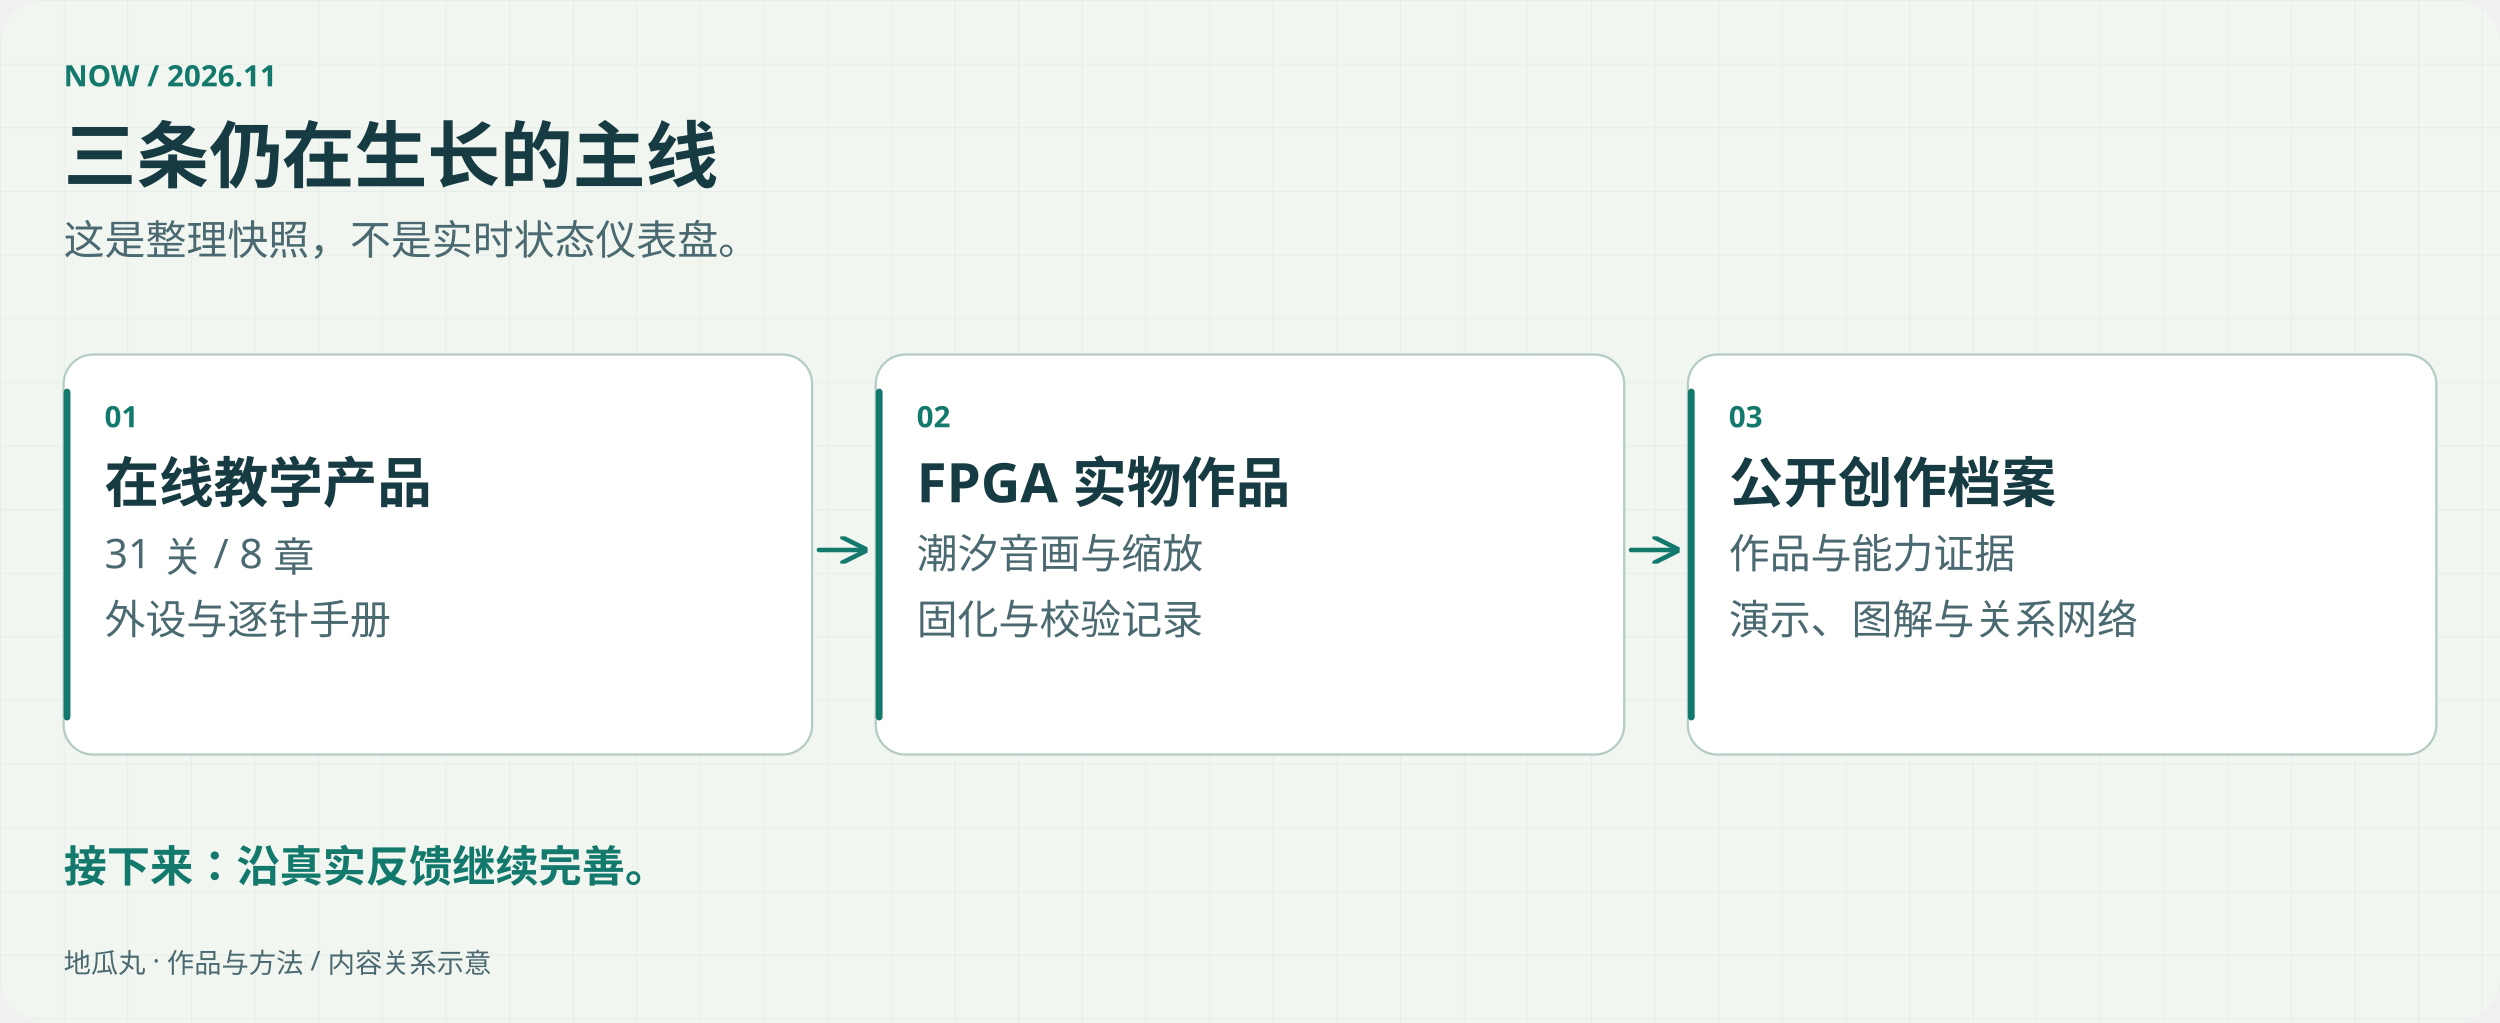
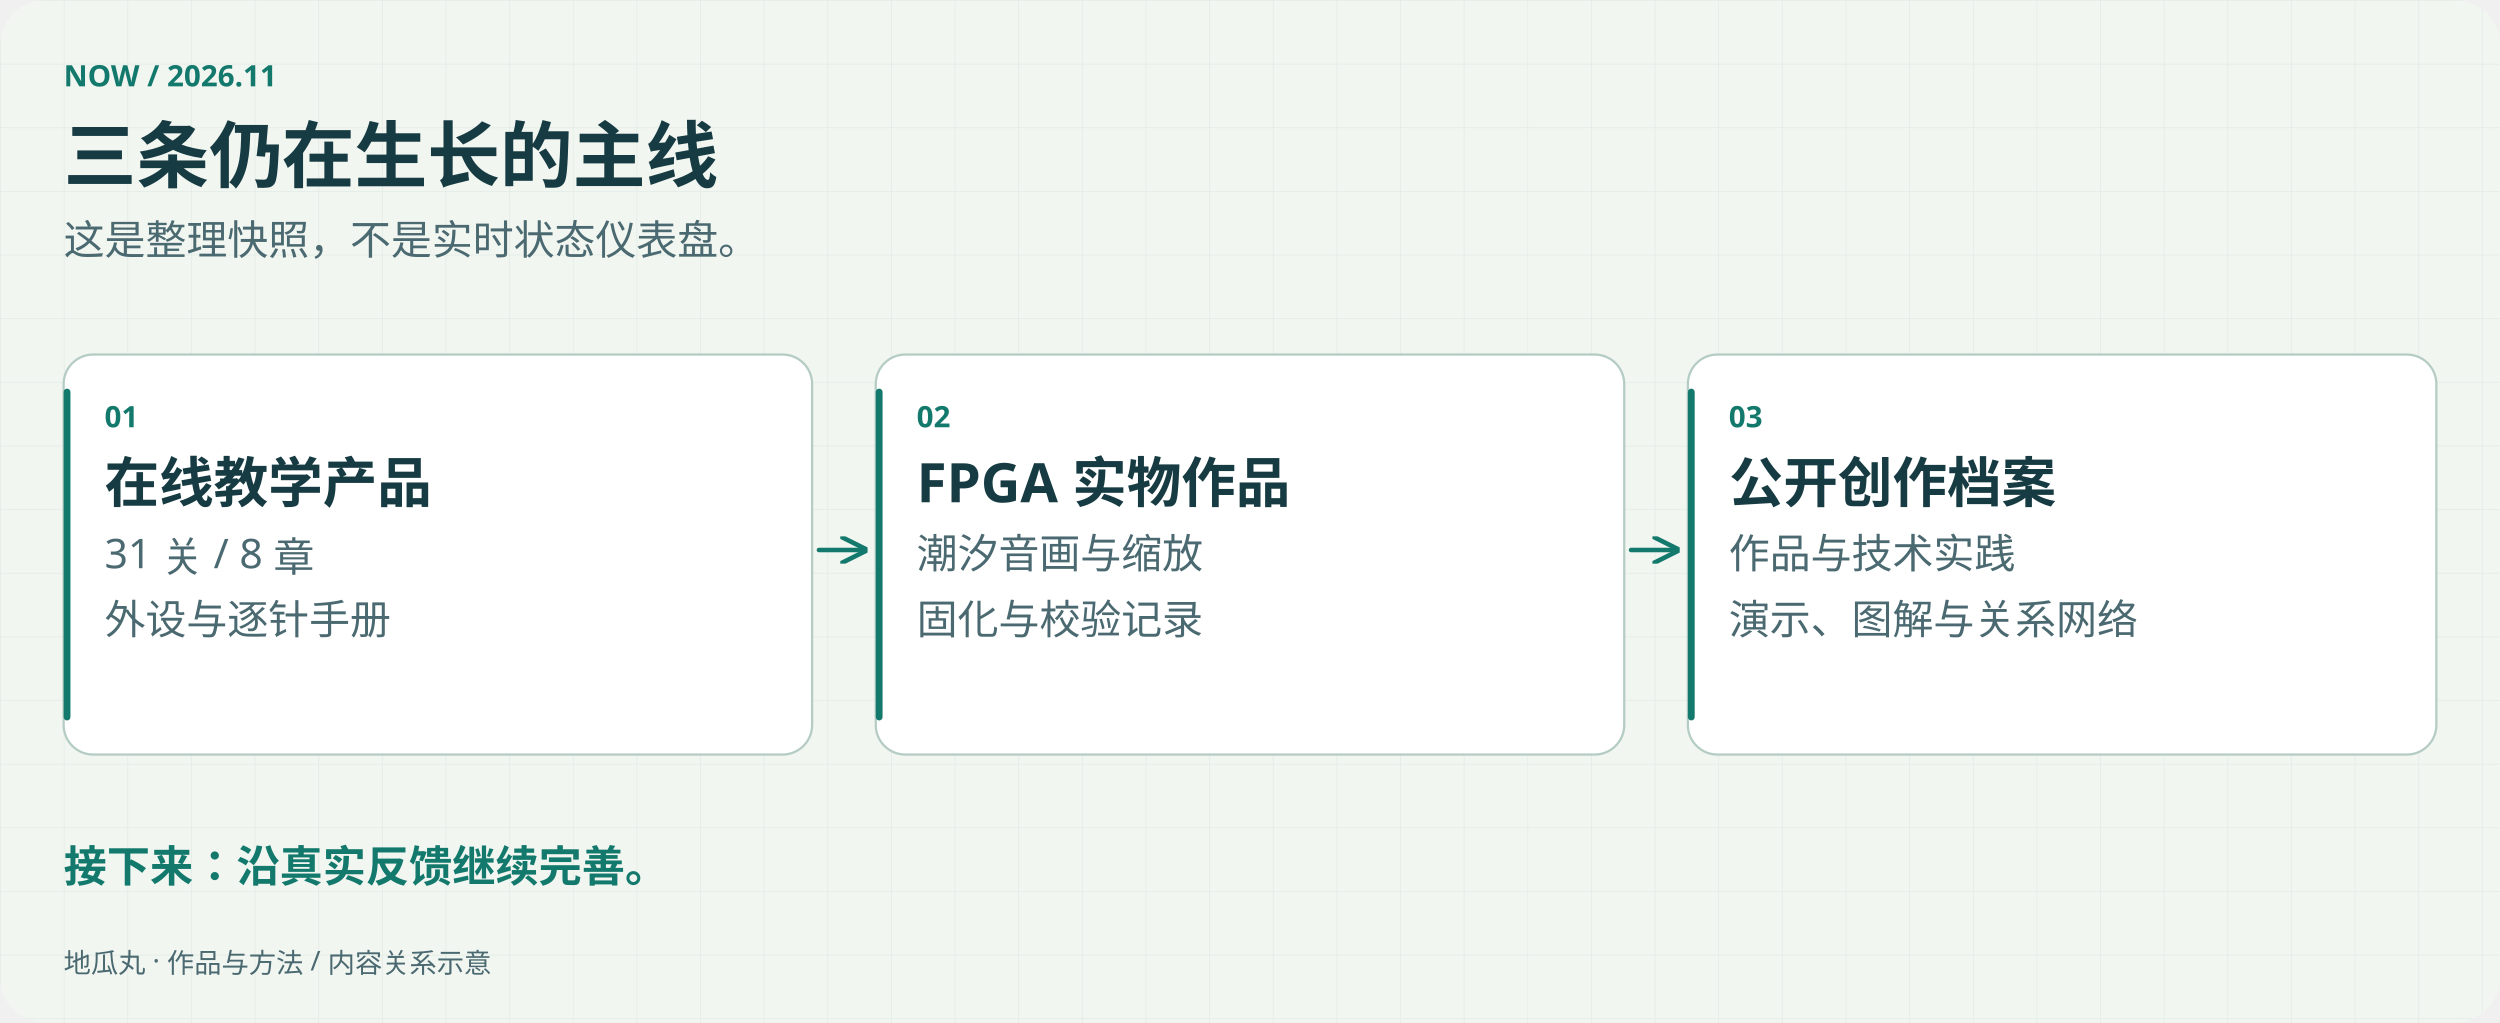
<svg xmlns="http://www.w3.org/2000/svg" width="1100" height="450" viewBox="0 0 1100 450" role="img" aria-labelledby="title desc">
  <defs>
    <pattern id="grid" width="28" height="28" patternUnits="userSpaceOnUse">
      <path d="M28 0H0V28" fill="none" stroke="#c5d9d2" stroke-width=".6" opacity=".4" />
    </pattern>
    <marker id="arrow" viewBox="0 0 10 10" refX="8" refY="5" markerWidth="6" markerHeight="6" orient="auto-start-reverse">
      <path d="M0 0L10 5L0 10" fill="none" stroke="#13796c" stroke-width="1.7" />
    </marker>
  </defs>
  <rect width="1100" height="450" rx="20" fill="#f2f6f1" />
  <rect width="1100" height="450" rx="20" fill="url(#grid)" />
  <g font-family="Microsoft YaHei,Segoe UI,sans-serif">
    <text x="28" y="38" fill="#13796c" font-size="13" font-weight="600" text-anchor="start">NOW / 2026.11</text>
    <text x="28" y="80" fill="#173b42" font-size="32" font-weight="700" text-anchor="start">三条仍在生长的主线</text>
    <text x="28" y="112" fill="#4b6970" font-size="18" font-weight="400" text-anchor="start">这是整理快照，不是实时状态仪表盘。</text>
    <rect x="28.0" y="156" width="329.333" height="176" rx="13" fill="#fff" stroke="#b5ccc5" />
    <rect x="28.0" y="171" width="3" height="146" rx="1.5" fill="#13796c" />
    <text x="46.0" y="188" fill="#13796c" font-size="13" font-weight="600" text-anchor="start">01</text>
    <text x="46.0" y="221" fill="#173b42" font-size="24" font-weight="700" text-anchor="start">在线教学产品</text>
    <text x="46.0" y="250" fill="#4b6970" font-size="18" font-weight="400" text-anchor="start">31 关 / 8 章</text>
    <text x="46.0" y="279" fill="#4b6970" font-size="18" font-weight="400" text-anchor="start">外设与逐针手册</text>
    <path d="M360.333 242H379.333" fill="none" stroke="#13796c" stroke-width="2" stroke-linecap="round" stroke-linejoin="round" marker-end="url(#arrow)" />
    <rect x="385.333" y="156" width="329.333" height="176" rx="13" fill="#fff" stroke="#b5ccc5" />
    <rect x="385.333" y="171" width="3" height="146" rx="1.5" fill="#13796c" />
    <text x="403.333" y="188" fill="#13796c" font-size="13" font-weight="600" text-anchor="start">02</text>
    <text x="403.333" y="221" fill="#173b42" font-size="24" font-weight="700" text-anchor="start">FPGA 实物作品</text>
    <text x="403.333" y="250" fill="#4b6970" font-size="18" font-weight="400" text-anchor="start">潮汐音画与缩放</text>
    <text x="403.333" y="279" fill="#4b6970" font-size="18" font-weight="400" text-anchor="start">固化与校验记录</text>
    <path d="M717.667 242H736.667" fill="none" stroke="#13796c" stroke-width="2" stroke-linecap="round" stroke-linejoin="round" marker-end="url(#arrow)" />
    <rect x="742.667" y="156" width="329.333" height="176" rx="13" fill="#fff" stroke="#b5ccc5" />
    <rect x="742.667" y="171" width="3" height="146" rx="1.5" fill="#13796c" />
    <text x="760.667" y="188" fill="#13796c" font-size="13" font-weight="600" text-anchor="start">03</text>
    <text x="760.667" y="221" fill="#173b42" font-size="24" font-weight="700" text-anchor="start">公开创作档案</text>
-     <text x="760.667" y="250" fill="#4b6970" font-size="18" font-weight="400" text-anchor="start">作品与能力证据</text>
+     <text x="760.667" y="250" fill="#4b6970" font-size="18" font-weight="400" text-anchor="start">作品与技术实践</text>
    <text x="760.667" y="279" fill="#4b6970" font-size="18" font-weight="400" text-anchor="start">演示、图解与关系网络</text>
    <text x="28" y="388" fill="#13796c" font-size="19" font-weight="600" text-anchor="start">接下来：沿真实反馈继续完善。</text>
    <text x="28" y="428" fill="#4b6970" font-size="12" font-weight="400" text-anchor="start">地瓜丸 · 作品与方法 / 内容关系示意</text>
  </g>
</svg>
